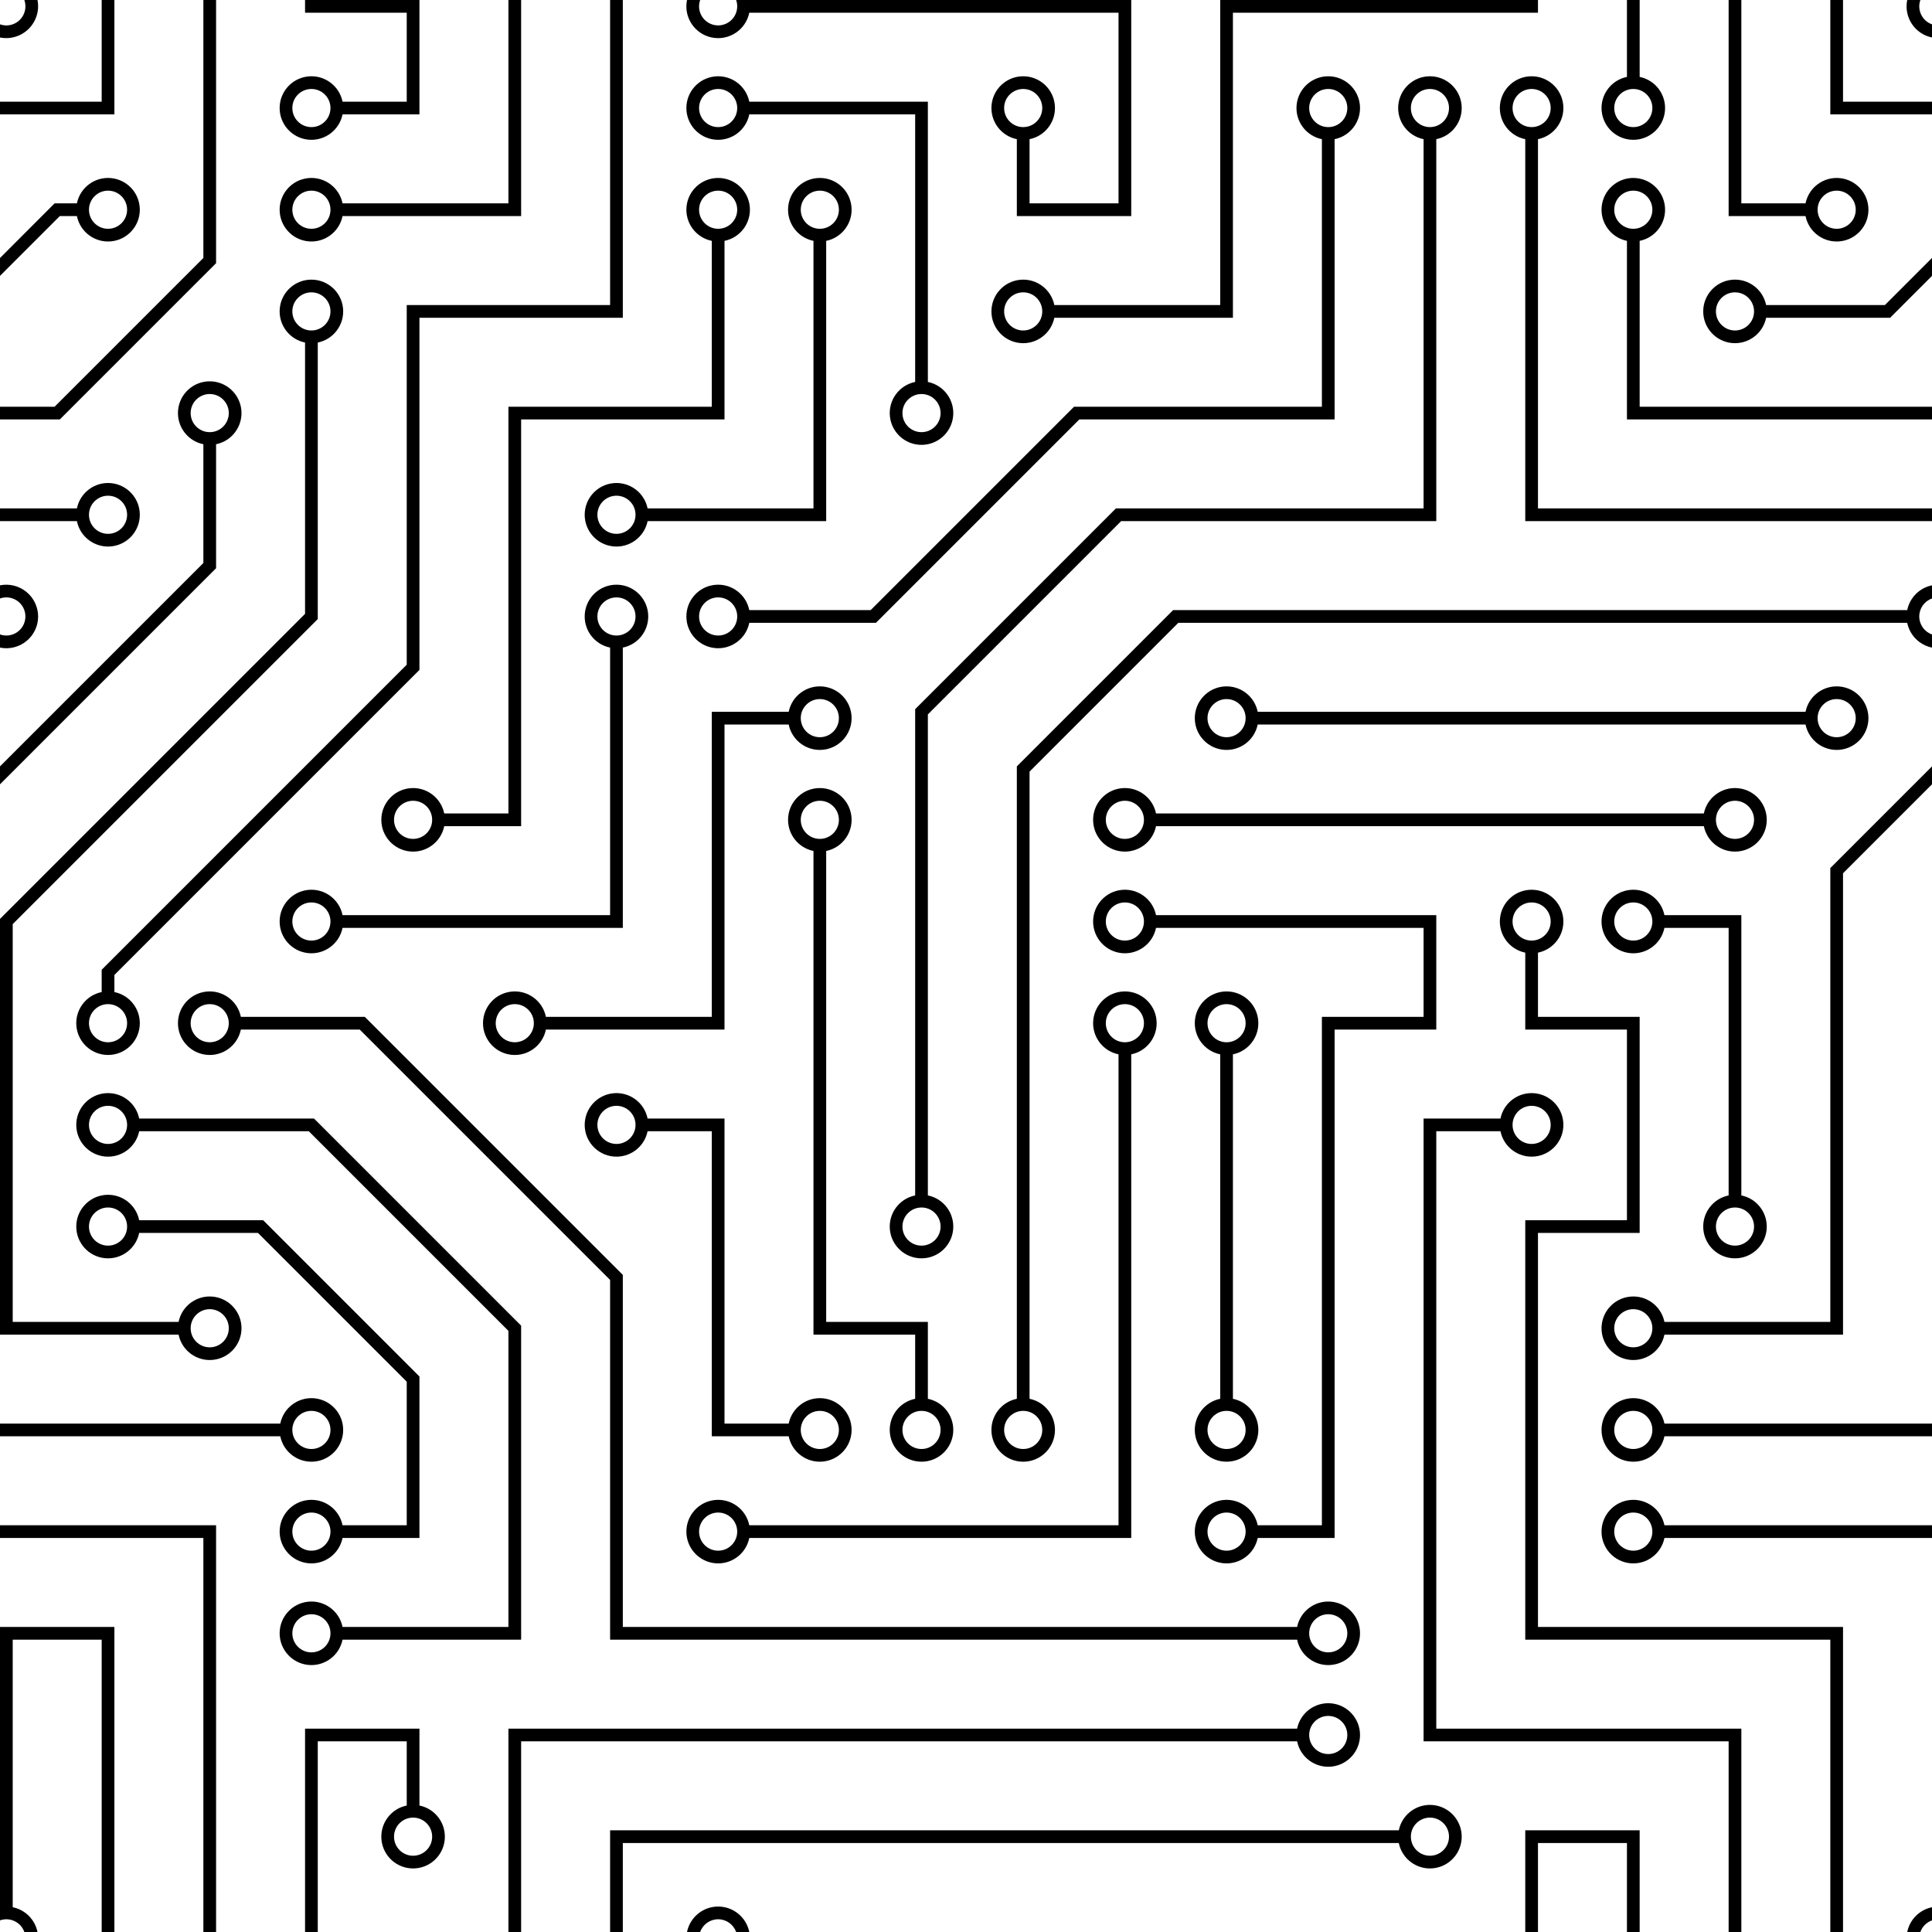
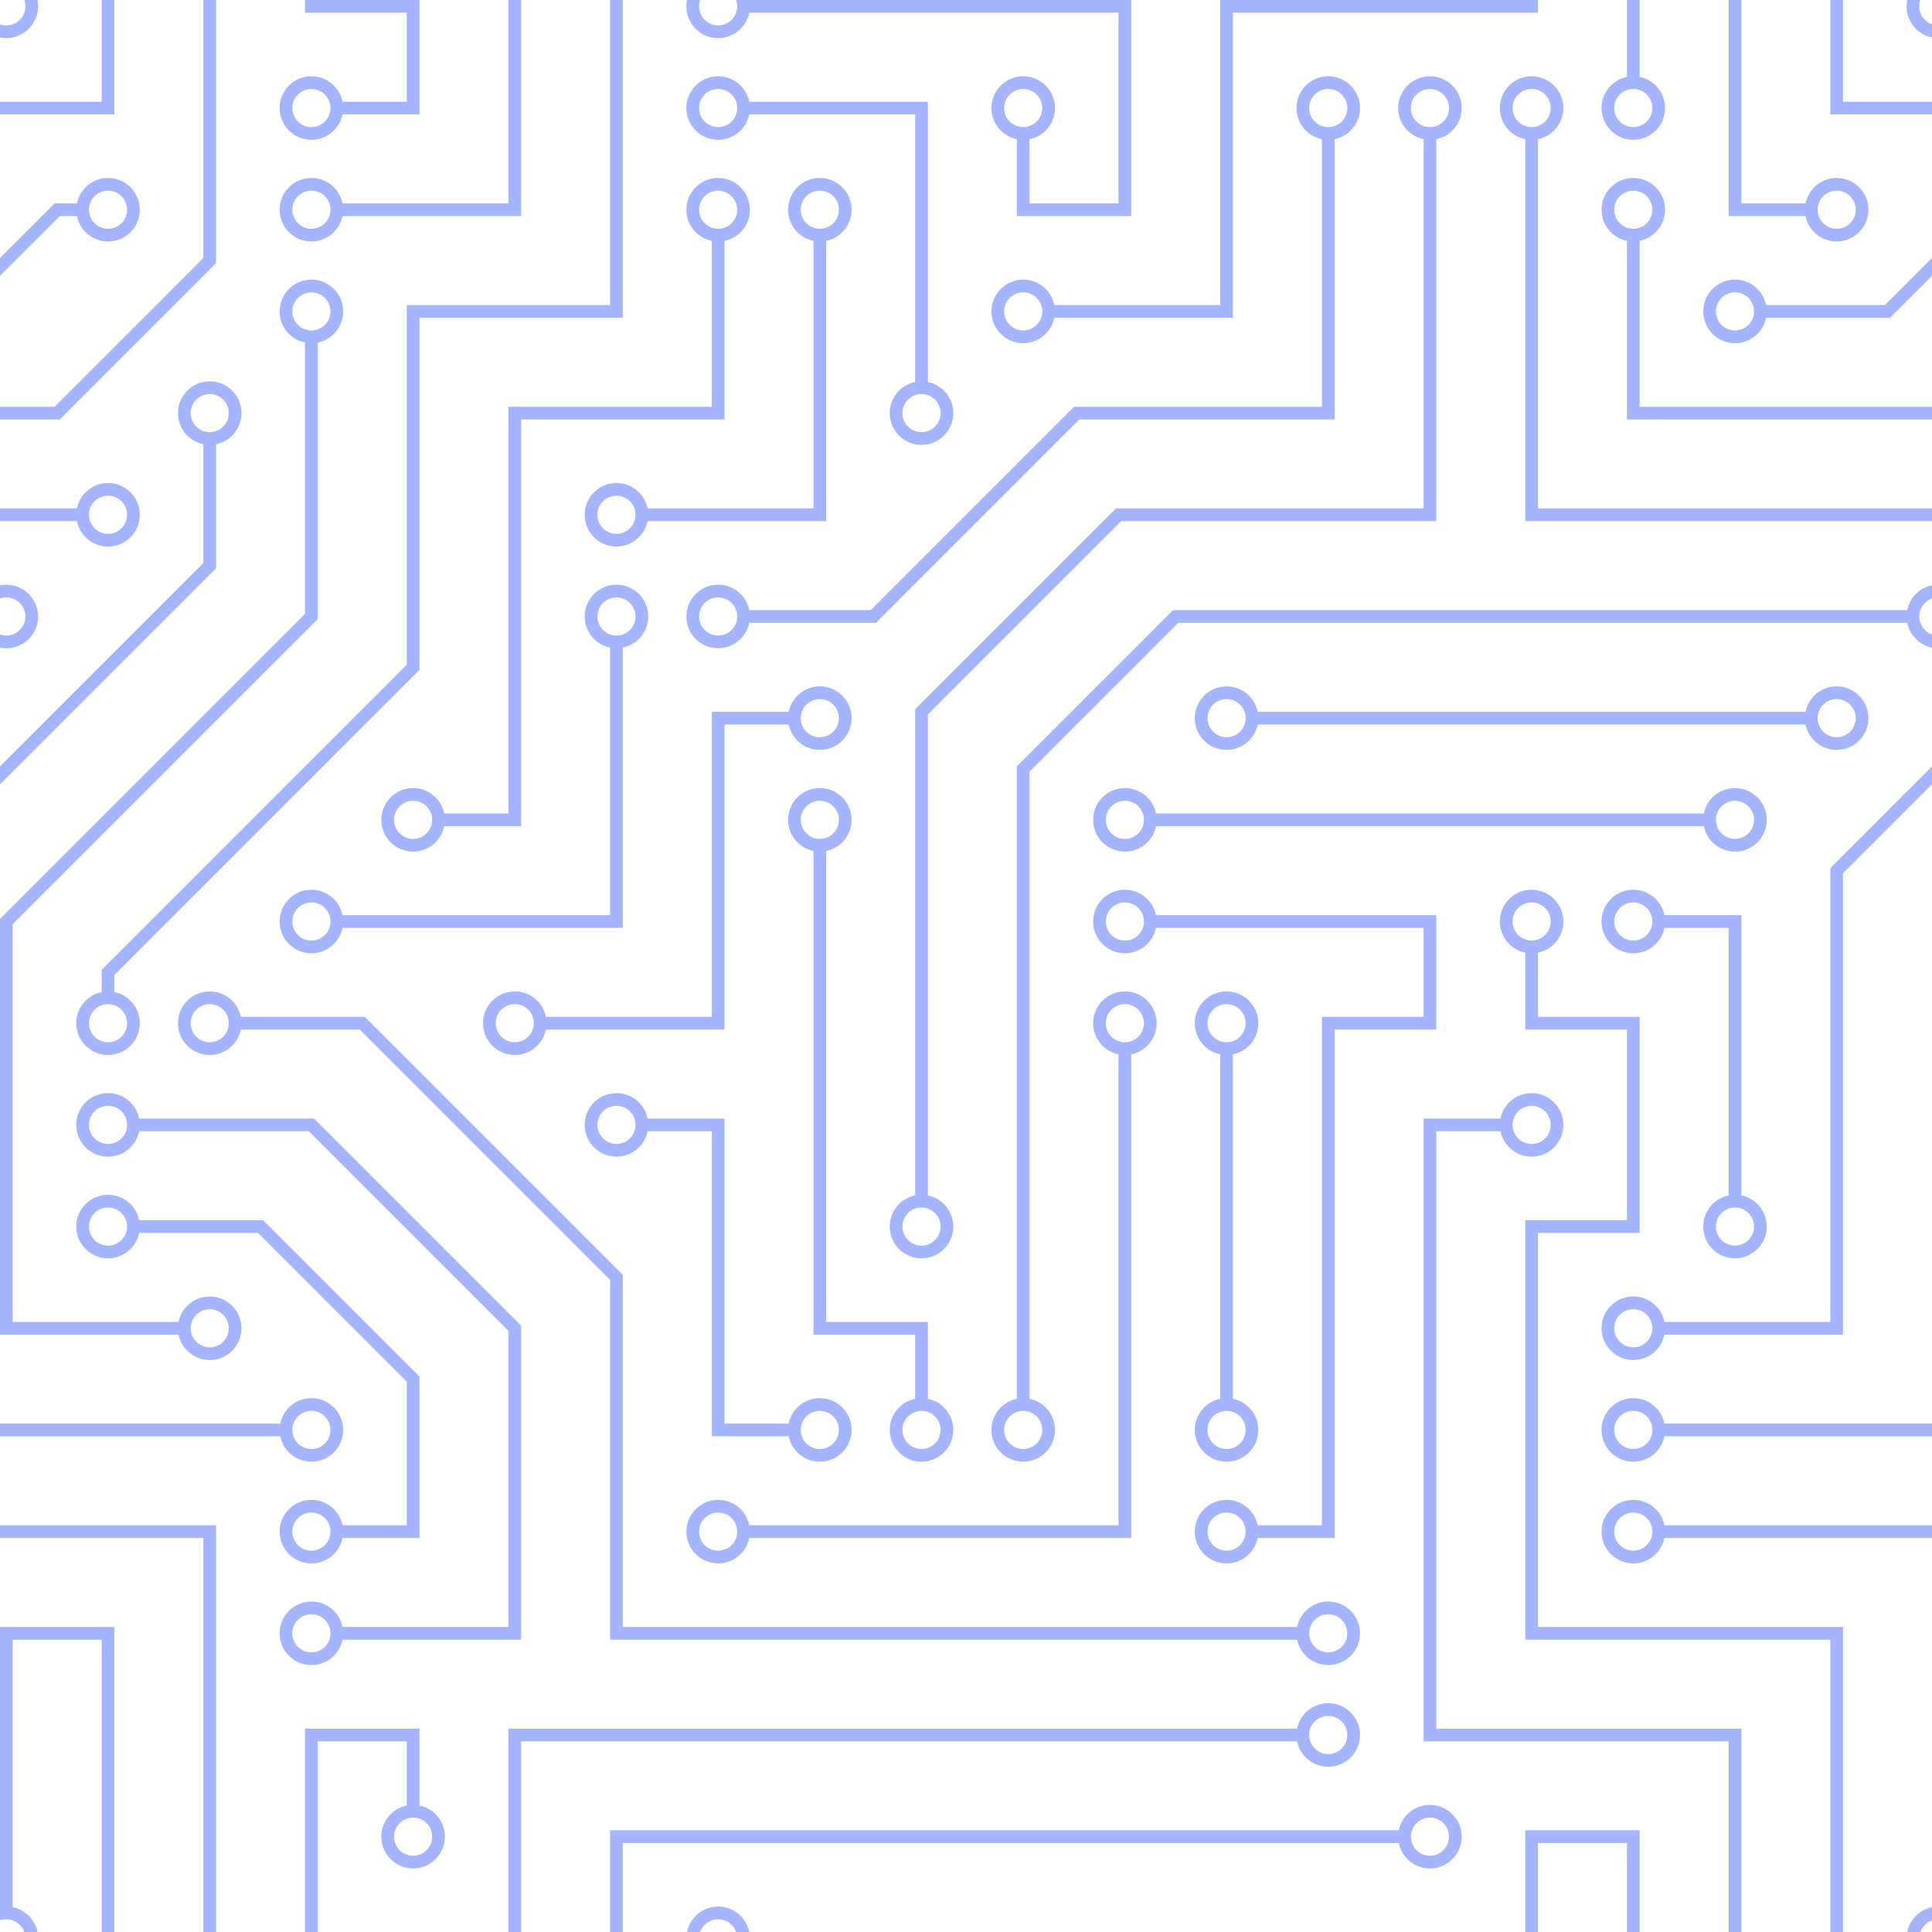
<svg xmlns="http://www.w3.org/2000/svg" viewBox="0 0 304 304" width="304" height="304">
-   <path fill="#000" d="M44.1 224a5 5 0 1 1 0 2H0v-2h44.1zm160 48a5 5 0 1 1 0 2H82v-2h122.1zm57.8-46a5 5 0 1 1 0-2H304v2h-42.1zm0 16a5 5 0 1 1 0-2H304v2h-42.1zm6.2-114a5 5 0 1 1 0 2h-86.2a5 5 0 1 1 0-2h86.2zm-256-48a5 5 0 1 1 0 2H0v-2h12.1zm185.8 34a5 5 0 1 1 0-2h86.2a5 5 0 1 1 0 2h-86.2zM258 12.1a5 5 0 1 1-2 0V0h2v12.1zm-64 208a5 5 0 1 1-2 0v-54.2a5 5 0 1 1 2 0v54.2zm48-198.2V80h62v2h-64V21.9a5 5 0 1 1 2 0zm16 16V64h46v2h-48V37.9a5 5 0 1 1 2 0zm-128 96V208h16v12.1a5 5 0 1 1-2 0V210h-16v-76.1a5 5 0 1 1 2 0zm-5.9-21.9a5 5 0 1 1 0 2H114v48H85.9a5 5 0 1 1 0-2H112v-48h12.1zm-6.2 130a5 5 0 1 1 0-2H176v-74.1a5 5 0 1 1 2 0V242h-60.1zm-16-64a5 5 0 1 1 0-2H114v48h10.1a5 5 0 1 1 0 2H112v-48h-10.1zM66 284.1a5 5 0 1 1-2 0V274H50v30h-2v-32h18v12.1zM236.1 176a5 5 0 1 1 0 2H226v94h48v32h-2v-30h-48v-98h12.1zm25.8-30a5 5 0 1 1 0-2H274v44.1a5 5 0 1 1-2 0V146h-10.1zm-64 96a5 5 0 1 1 0-2H208v-80h16v-14h-42.1a5 5 0 1 1 0-2H226v18h-16v80h-12.1zm86.2-210a5 5 0 1 1 0 2H272V0h2v32h10.1zM98 101.9V146H53.9a5 5 0 1 1 0-2H96v-42.1a5 5 0 1 1 2 0zM53.9 34a5 5 0 1 1 0-2H80V0h2v34H53.9zm60.1 3.9V66H82v64H69.9a5 5 0 1 1 0-2H80V64h32V37.9a5 5 0 1 1 2 0zM101.9 82a5 5 0 1 1 0-2H128V37.9a5 5 0 1 1 2 0V82h-28.1zm16-64a5 5 0 1 1 0-2H146v44.1a5 5 0 1 1-2 0V18h-26.1zm102.2 270a5 5 0 1 1 0 2H98v14h-2v-16h124.1zM242 149.9V160h16v34h-16v62h48v48h-2v-46h-48v-66h16v-30h-16v-12.1a5 5 0 1 1 2 0zM53.9 18a5 5 0 1 1 0-2H64V2H48V0h18v18H53.9zm112 32a5 5 0 1 1 0-2H192V0h50v2h-48v48h-28.1zm-48-48a5 5 0 0 1-9.8-2h2.07a3 3 0 1 0 5.66 0H178v34h-18V21.9a5 5 0 1 1 2 0V32h14V2h-58.1zm0 96a5 5 0 1 1 0-2H137l32-32h39V21.9a5 5 0 1 1 2 0V66h-40.17l-32 32H117.9zm28.1 90.1a5 5 0 1 1-2 0v-76.51L175.59 80H224V21.9a5 5 0 1 1 2 0V82h-49.59L146 112.41v75.69zm16 32a5 5 0 1 1-2 0v-99.51L184.59 96H300.1a5 5 0 0 1 3.9-3.9v2.07a3 3 0 0 0 0 5.66v2.07a5 5 0 0 1-3.9-3.9H185.41L162 121.41v98.69zm-144-64a5 5 0 1 1-2 0v-3.51l48-48V48h32V0h2v50H66v55.41l-48 48v2.69zM50 53.9v43.51l-48 48V208h26.1a5 5 0 1 1 0 2H0v-65.41l48-48V53.9a5 5 0 1 1 2 0zm-16 16V89.41l-34 34v-2.82l32-32V69.9a5 5 0 1 1 2 0zM12.1 32a5 5 0 1 1 0 2H9.41L0 43.41V40.6L8.59 32h3.51zm265.8 18a5 5 0 1 1 0-2h18.69l7.41-7.41v2.82L297.41 50H277.9zm-16 160a5 5 0 1 1 0-2H288v-71.41l16-16v2.82l-14 14V210h-28.1zm-208 32a5 5 0 1 1 0-2H64v-22.59L40.59 194H21.9a5 5 0 1 1 0-2H41.41L66 216.59V242H53.9zm150.2 14a5 5 0 1 1 0 2H96v-56.6L56.6 162H37.9a5 5 0 1 1 0-2h19.5L98 200.6V256h106.1zm-150.2 2a5 5 0 1 1 0-2H80v-46.59L48.59 178H21.9a5 5 0 1 1 0-2H49.41L82 208.59V258H53.9zM34 39.8v1.61L9.41 66H0v-2h8.59L32 40.59V0h2v39.8zM2 300.1a5 5 0 0 1 3.9 3.9H3.83A3 3 0 0 0 0 302.17V256h18v48h-2v-46H2v42.1zM34 241v63h-2v-62H0v-2h34v1zM17 18H0v-2h16V0h2v18h-1zm273-2h14v2h-16V0h2v16zm-32 273v15h-2v-14h-14v14h-2v-16h18v1zM0 92.1A5.02 5.02 0 0 1 6 97a5 5 0 0 1-6 4.9v-2.07a3 3 0 1 0 0-5.66V92.1zM80 272h2v32h-2v-32zm37.9 32h-2.07a3 3 0 0 0-5.66 0h-2.07a5 5 0 0 1 9.8 0zM5.9 0A5.02 5.02 0 0 1 0 5.9V3.83A3 3 0 0 0 3.83 0H5.9zm294.2 0h2.07A3 3 0 0 0 304 3.83V5.9a5 5 0 0 1-3.9-5.9zm3.9 300.1v2.07a3 3 0 0 0-1.83 1.83h-2.07a5 5 0 0 1 3.9-3.9zM97 100a3 3 0 1 0 0-6 3 3 0 0 0 0 6zm0-16a3 3 0 1 0 0-6 3 3 0 0 0 0 6zm16 16a3 3 0 1 0 0-6 3 3 0 0 0 0 6zm16 16a3 3 0 1 0 0-6 3 3 0 0 0 0 6zm0 16a3 3 0 1 0 0-6 3 3 0 0 0 0 6zm-48 32a3 3 0 1 0 0-6 3 3 0 0 0 0 6zm16 16a3 3 0 1 0 0-6 3 3 0 0 0 0 6zm32 48a3 3 0 1 0 0-6 3 3 0 0 0 0 6zm-16 16a3 3 0 1 0 0-6 3 3 0 0 0 0 6zm32-16a3 3 0 1 0 0-6 3 3 0 0 0 0 6zm0-32a3 3 0 1 0 0-6 3 3 0 0 0 0 6zm16 32a3 3 0 1 0 0-6 3 3 0 0 0 0 6zm32 16a3 3 0 1 0 0-6 3 3 0 0 0 0 6zm0-16a3 3 0 1 0 0-6 3 3 0 0 0 0 6zm-16-64a3 3 0 1 0 0-6 3 3 0 0 0 0 6zm16 0a3 3 0 1 0 0-6 3 3 0 0 0 0 6zm16 96a3 3 0 1 0 0-6 3 3 0 0 0 0 6zm0 16a3 3 0 1 0 0-6 3 3 0 0 0 0 6zm16 16a3 3 0 1 0 0-6 3 3 0 0 0 0 6zm16-144a3 3 0 1 0 0-6 3 3 0 0 0 0 6zm0 32a3 3 0 1 0 0-6 3 3 0 0 0 0 6zm16-32a3 3 0 1 0 0-6 3 3 0 0 0 0 6zm16-16a3 3 0 1 0 0-6 3 3 0 0 0 0 6zm-96 0a3 3 0 1 0 0-6 3 3 0 0 0 0 6zm0 16a3 3 0 1 0 0-6 3 3 0 0 0 0 6zm16-32a3 3 0 1 0 0-6 3 3 0 0 0 0 6zm96 0a3 3 0 1 0 0-6 3 3 0 0 0 0 6zm-16-64a3 3 0 1 0 0-6 3 3 0 0 0 0 6zm16-16a3 3 0 1 0 0-6 3 3 0 0 0 0 6zm-32 0a3 3 0 1 0 0-6 3 3 0 0 0 0 6zm0-16a3 3 0 1 0 0-6 3 3 0 0 0 0 6zm-16 0a3 3 0 1 0 0-6 3 3 0 0 0 0 6zm-16 0a3 3 0 1 0 0-6 3 3 0 0 0 0 6zm-16 0a3 3 0 1 0 0-6 3 3 0 0 0 0 6zM49 36a3 3 0 1 0 0-6 3 3 0 0 0 0 6zm-32 0a3 3 0 1 0 0-6 3 3 0 0 0 0 6zm32 16a3 3 0 1 0 0-6 3 3 0 0 0 0 6zM33 68a3 3 0 1 0 0-6 3 3 0 0 0 0 6zm16-48a3 3 0 1 0 0-6 3 3 0 0 0 0 6zm0 240a3 3 0 1 0 0-6 3 3 0 0 0 0 6zm16 32a3 3 0 1 0 0-6 3 3 0 0 0 0 6zm-16-64a3 3 0 1 0 0-6 3 3 0 0 0 0 6zm0 16a3 3 0 1 0 0-6 3 3 0 0 0 0 6zm-16-32a3 3 0 1 0 0-6 3 3 0 0 0 0 6zm80-176a3 3 0 1 0 0-6 3 3 0 0 0 0 6zm16 0a3 3 0 1 0 0-6 3 3 0 0 0 0 6zm-16-16a3 3 0 1 0 0-6 3 3 0 0 0 0 6zm32 48a3 3 0 1 0 0-6 3 3 0 0 0 0 6zm16-16a3 3 0 1 0 0-6 3 3 0 0 0 0 6zm0-32a3 3 0 1 0 0-6 3 3 0 0 0 0 6zm112 176a3 3 0 1 0 0-6 3 3 0 0 0 0 6zm-16 16a3 3 0 1 0 0-6 3 3 0 0 0 0 6zm0 16a3 3 0 1 0 0-6 3 3 0 0 0 0 6zm0 16a3 3 0 1 0 0-6 3 3 0 0 0 0 6zM17 180a3 3 0 1 0 0-6 3 3 0 0 0 0 6zm0 16a3 3 0 1 0 0-6 3 3 0 0 0 0 6zm0-32a3 3 0 1 0 0-6 3 3 0 0 0 0 6zm16 0a3 3 0 1 0 0-6 3 3 0 0 0 0 6zM17 84a3 3 0 1 0 0-6 3 3 0 0 0 0 6zm32 64a3 3 0 1 0 0-6 3 3 0 0 0 0 6zm16-16a3 3 0 1 0 0-6 3 3 0 0 0 0 6z" />
+   <path fill="#4A6BFB" opacity="0.5" d="M44.1 224a5 5 0 1 1 0 2H0v-2h44.1zm160 48a5 5 0 1 1 0 2H82v-2h122.1zm57.8-46a5 5 0 1 1 0-2H304v2h-42.1zm0 16a5 5 0 1 1 0-2H304v2h-42.1zm6.2-114a5 5 0 1 1 0 2h-86.2a5 5 0 1 1 0-2h86.2zm-256-48a5 5 0 1 1 0 2H0v-2h12.1zm185.8 34a5 5 0 1 1 0-2h86.2a5 5 0 1 1 0 2h-86.2zM258 12.1a5 5 0 1 1-2 0V0h2v12.1zm-64 208a5 5 0 1 1-2 0v-54.2a5 5 0 1 1 2 0v54.2zm48-198.2V80h62v2h-64V21.9a5 5 0 1 1 2 0zm16 16V64h46v2h-48V37.9a5 5 0 1 1 2 0zm-128 96V208h16v12.1a5 5 0 1 1-2 0V210h-16v-76.1a5 5 0 1 1 2 0zm-5.9-21.9a5 5 0 1 1 0 2H114v48H85.9a5 5 0 1 1 0-2H112v-48h12.1zm-6.2 130a5 5 0 1 1 0-2H176v-74.1a5 5 0 1 1 2 0V242h-60.1zm-16-64a5 5 0 1 1 0-2H114v48h10.1a5 5 0 1 1 0 2H112v-48h-10.1zM66 284.1a5 5 0 1 1-2 0V274H50v30h-2v-32h18v12.1zM236.1 176a5 5 0 1 1 0 2H226v94h48v32h-2v-30h-48v-98h12.1zm25.8-30a5 5 0 1 1 0-2H274v44.1a5 5 0 1 1-2 0V146h-10.1zm-64 96a5 5 0 1 1 0-2H208v-80h16v-14h-42.1a5 5 0 1 1 0-2H226v18h-16v80h-12.1zm86.2-210a5 5 0 1 1 0 2H272V0h2v32h10.1zM98 101.9V146H53.9a5 5 0 1 1 0-2H96v-42.1a5 5 0 1 1 2 0zM53.9 34a5 5 0 1 1 0-2H80V0h2v34H53.9zm60.1 3.9V66H82v64H69.9a5 5 0 1 1 0-2H80V64h32V37.9a5 5 0 1 1 2 0zM101.9 82a5 5 0 1 1 0-2H128V37.9a5 5 0 1 1 2 0V82h-28.1zm16-64a5 5 0 1 1 0-2H146v44.1a5 5 0 1 1-2 0V18h-26.1zm102.2 270a5 5 0 1 1 0 2H98v14h-2v-16h124.1zM242 149.9V160h16v34h-16v62h48v48h-2v-46h-48v-66h16v-30h-16v-12.1a5 5 0 1 1 2 0zM53.9 18a5 5 0 1 1 0-2H64V2H48V0h18v18H53.9zm112 32a5 5 0 1 1 0-2H192V0h50v2h-48v48h-28.1zm-48-48a5 5 0 0 1-9.8-2h2.07a3 3 0 1 0 5.66 0H178v34h-18V21.9a5 5 0 1 1 2 0V32h14V2h-58.1zm0 96a5 5 0 1 1 0-2H137l32-32h39V21.9a5 5 0 1 1 2 0V66h-40.17l-32 32H117.9zm28.1 90.1a5 5 0 1 1-2 0v-76.51L175.59 80H224V21.9a5 5 0 1 1 2 0V82h-49.59L146 112.41v75.69zm16 32a5 5 0 1 1-2 0v-99.51L184.59 96H300.1a5 5 0 0 1 3.9-3.9v2.07a3 3 0 0 0 0 5.66v2.07a5 5 0 0 1-3.9-3.9H185.41L162 121.41v98.69zm-144-64a5 5 0 1 1-2 0v-3.51l48-48V48h32V0h2v50H66v55.41l-48 48v2.69zM50 53.9v43.51l-48 48V208h26.1a5 5 0 1 1 0 2H0v-65.41l48-48V53.9a5 5 0 1 1 2 0zm-16 16V89.41l-34 34v-2.82l32-32V69.9a5 5 0 1 1 2 0zM12.1 32a5 5 0 1 1 0 2H9.41L0 43.41V40.6L8.59 32h3.51zm265.8 18a5 5 0 1 1 0-2h18.69l7.41-7.41v2.82L297.41 50H277.9zm-16 160a5 5 0 1 1 0-2H288v-71.41l16-16v2.82l-14 14V210h-28.1zm-208 32a5 5 0 1 1 0-2H64v-22.59L40.59 194H21.9a5 5 0 1 1 0-2H41.41L66 216.59V242H53.9zm150.2 14a5 5 0 1 1 0 2H96v-56.6L56.6 162H37.9a5 5 0 1 1 0-2h19.5L98 200.6V256h106.1zm-150.2 2a5 5 0 1 1 0-2H80v-46.59L48.59 178H21.9a5 5 0 1 1 0-2H49.41L82 208.59V258H53.9zM34 39.8v1.61L9.41 66H0v-2h8.59L32 40.59V0h2v39.8zM2 300.1a5 5 0 0 1 3.9 3.9H3.83A3 3 0 0 0 0 302.17V256h18v48h-2v-46H2v42.1zM34 241v63h-2v-62H0v-2h34v1zM17 18H0v-2h16V0h2v18h-1zm273-2h14v2h-16V0h2v16zm-32 273v15h-2v-14h-14v14h-2v-16h18v1zM0 92.1A5.02 5.02 0 0 1 6 97a5 5 0 0 1-6 4.9v-2.07a3 3 0 1 0 0-5.66V92.1zM80 272h2v32h-2v-32zm37.9 32h-2.07a3 3 0 0 0-5.66 0h-2.07a5 5 0 0 1 9.8 0zM5.9 0A5.02 5.02 0 0 1 0 5.9V3.83A3 3 0 0 0 3.83 0H5.9zm294.2 0h2.07A3 3 0 0 0 304 3.83V5.9a5 5 0 0 1-3.9-5.9zm3.9 300.1v2.07a3 3 0 0 0-1.83 1.83h-2.07a5 5 0 0 1 3.9-3.9zM97 100a3 3 0 1 0 0-6 3 3 0 0 0 0 6zm0-16a3 3 0 1 0 0-6 3 3 0 0 0 0 6zm16 16a3 3 0 1 0 0-6 3 3 0 0 0 0 6zm16 16a3 3 0 1 0 0-6 3 3 0 0 0 0 6zm0 16a3 3 0 1 0 0-6 3 3 0 0 0 0 6zm-48 32a3 3 0 1 0 0-6 3 3 0 0 0 0 6zm16 16a3 3 0 1 0 0-6 3 3 0 0 0 0 6zm32 48a3 3 0 1 0 0-6 3 3 0 0 0 0 6zm-16 16a3 3 0 1 0 0-6 3 3 0 0 0 0 6zm32-16a3 3 0 1 0 0-6 3 3 0 0 0 0 6zm0-32a3 3 0 1 0 0-6 3 3 0 0 0 0 6zm16 32a3 3 0 1 0 0-6 3 3 0 0 0 0 6zm32 16a3 3 0 1 0 0-6 3 3 0 0 0 0 6zm0-16a3 3 0 1 0 0-6 3 3 0 0 0 0 6zm-16-64a3 3 0 1 0 0-6 3 3 0 0 0 0 6zm16 0a3 3 0 1 0 0-6 3 3 0 0 0 0 6zm16 96a3 3 0 1 0 0-6 3 3 0 0 0 0 6zm0 16a3 3 0 1 0 0-6 3 3 0 0 0 0 6zm16 16a3 3 0 1 0 0-6 3 3 0 0 0 0 6zm16-144a3 3 0 1 0 0-6 3 3 0 0 0 0 6zm0 32a3 3 0 1 0 0-6 3 3 0 0 0 0 6zm16-32a3 3 0 1 0 0-6 3 3 0 0 0 0 6zm16-16a3 3 0 1 0 0-6 3 3 0 0 0 0 6zm-96 0a3 3 0 1 0 0-6 3 3 0 0 0 0 6zm0 16a3 3 0 1 0 0-6 3 3 0 0 0 0 6zm16-32a3 3 0 1 0 0-6 3 3 0 0 0 0 6zm96 0a3 3 0 1 0 0-6 3 3 0 0 0 0 6zm-16-64a3 3 0 1 0 0-6 3 3 0 0 0 0 6zm16-16a3 3 0 1 0 0-6 3 3 0 0 0 0 6zm-32 0a3 3 0 1 0 0-6 3 3 0 0 0 0 6zm0-16a3 3 0 1 0 0-6 3 3 0 0 0 0 6zm-16 0a3 3 0 1 0 0-6 3 3 0 0 0 0 6zm-16 0a3 3 0 1 0 0-6 3 3 0 0 0 0 6zm-16 0a3 3 0 1 0 0-6 3 3 0 0 0 0 6zM49 36a3 3 0 1 0 0-6 3 3 0 0 0 0 6zm-32 0a3 3 0 1 0 0-6 3 3 0 0 0 0 6zm32 16a3 3 0 1 0 0-6 3 3 0 0 0 0 6zM33 68a3 3 0 1 0 0-6 3 3 0 0 0 0 6zm16-48a3 3 0 1 0 0-6 3 3 0 0 0 0 6zm0 240a3 3 0 1 0 0-6 3 3 0 0 0 0 6zm16 32a3 3 0 1 0 0-6 3 3 0 0 0 0 6zm-16-64a3 3 0 1 0 0-6 3 3 0 0 0 0 6zm0 16a3 3 0 1 0 0-6 3 3 0 0 0 0 6zm-16-32a3 3 0 1 0 0-6 3 3 0 0 0 0 6zm80-176a3 3 0 1 0 0-6 3 3 0 0 0 0 6zm16 0a3 3 0 1 0 0-6 3 3 0 0 0 0 6zm-16-16a3 3 0 1 0 0-6 3 3 0 0 0 0 6zm32 48a3 3 0 1 0 0-6 3 3 0 0 0 0 6zm16-16a3 3 0 1 0 0-6 3 3 0 0 0 0 6zm0-32a3 3 0 1 0 0-6 3 3 0 0 0 0 6zm112 176a3 3 0 1 0 0-6 3 3 0 0 0 0 6zm-16 16a3 3 0 1 0 0-6 3 3 0 0 0 0 6zm0 16a3 3 0 1 0 0-6 3 3 0 0 0 0 6zm0 16a3 3 0 1 0 0-6 3 3 0 0 0 0 6zM17 180a3 3 0 1 0 0-6 3 3 0 0 0 0 6zm0 16a3 3 0 1 0 0-6 3 3 0 0 0 0 6zm0-32a3 3 0 1 0 0-6 3 3 0 0 0 0 6zm16 0a3 3 0 1 0 0-6 3 3 0 0 0 0 6zM17 84a3 3 0 1 0 0-6 3 3 0 0 0 0 6zm32 64a3 3 0 1 0 0-6 3 3 0 0 0 0 6zm16-16a3 3 0 1 0 0-6 3 3 0 0 0 0 6z" />
</svg>
